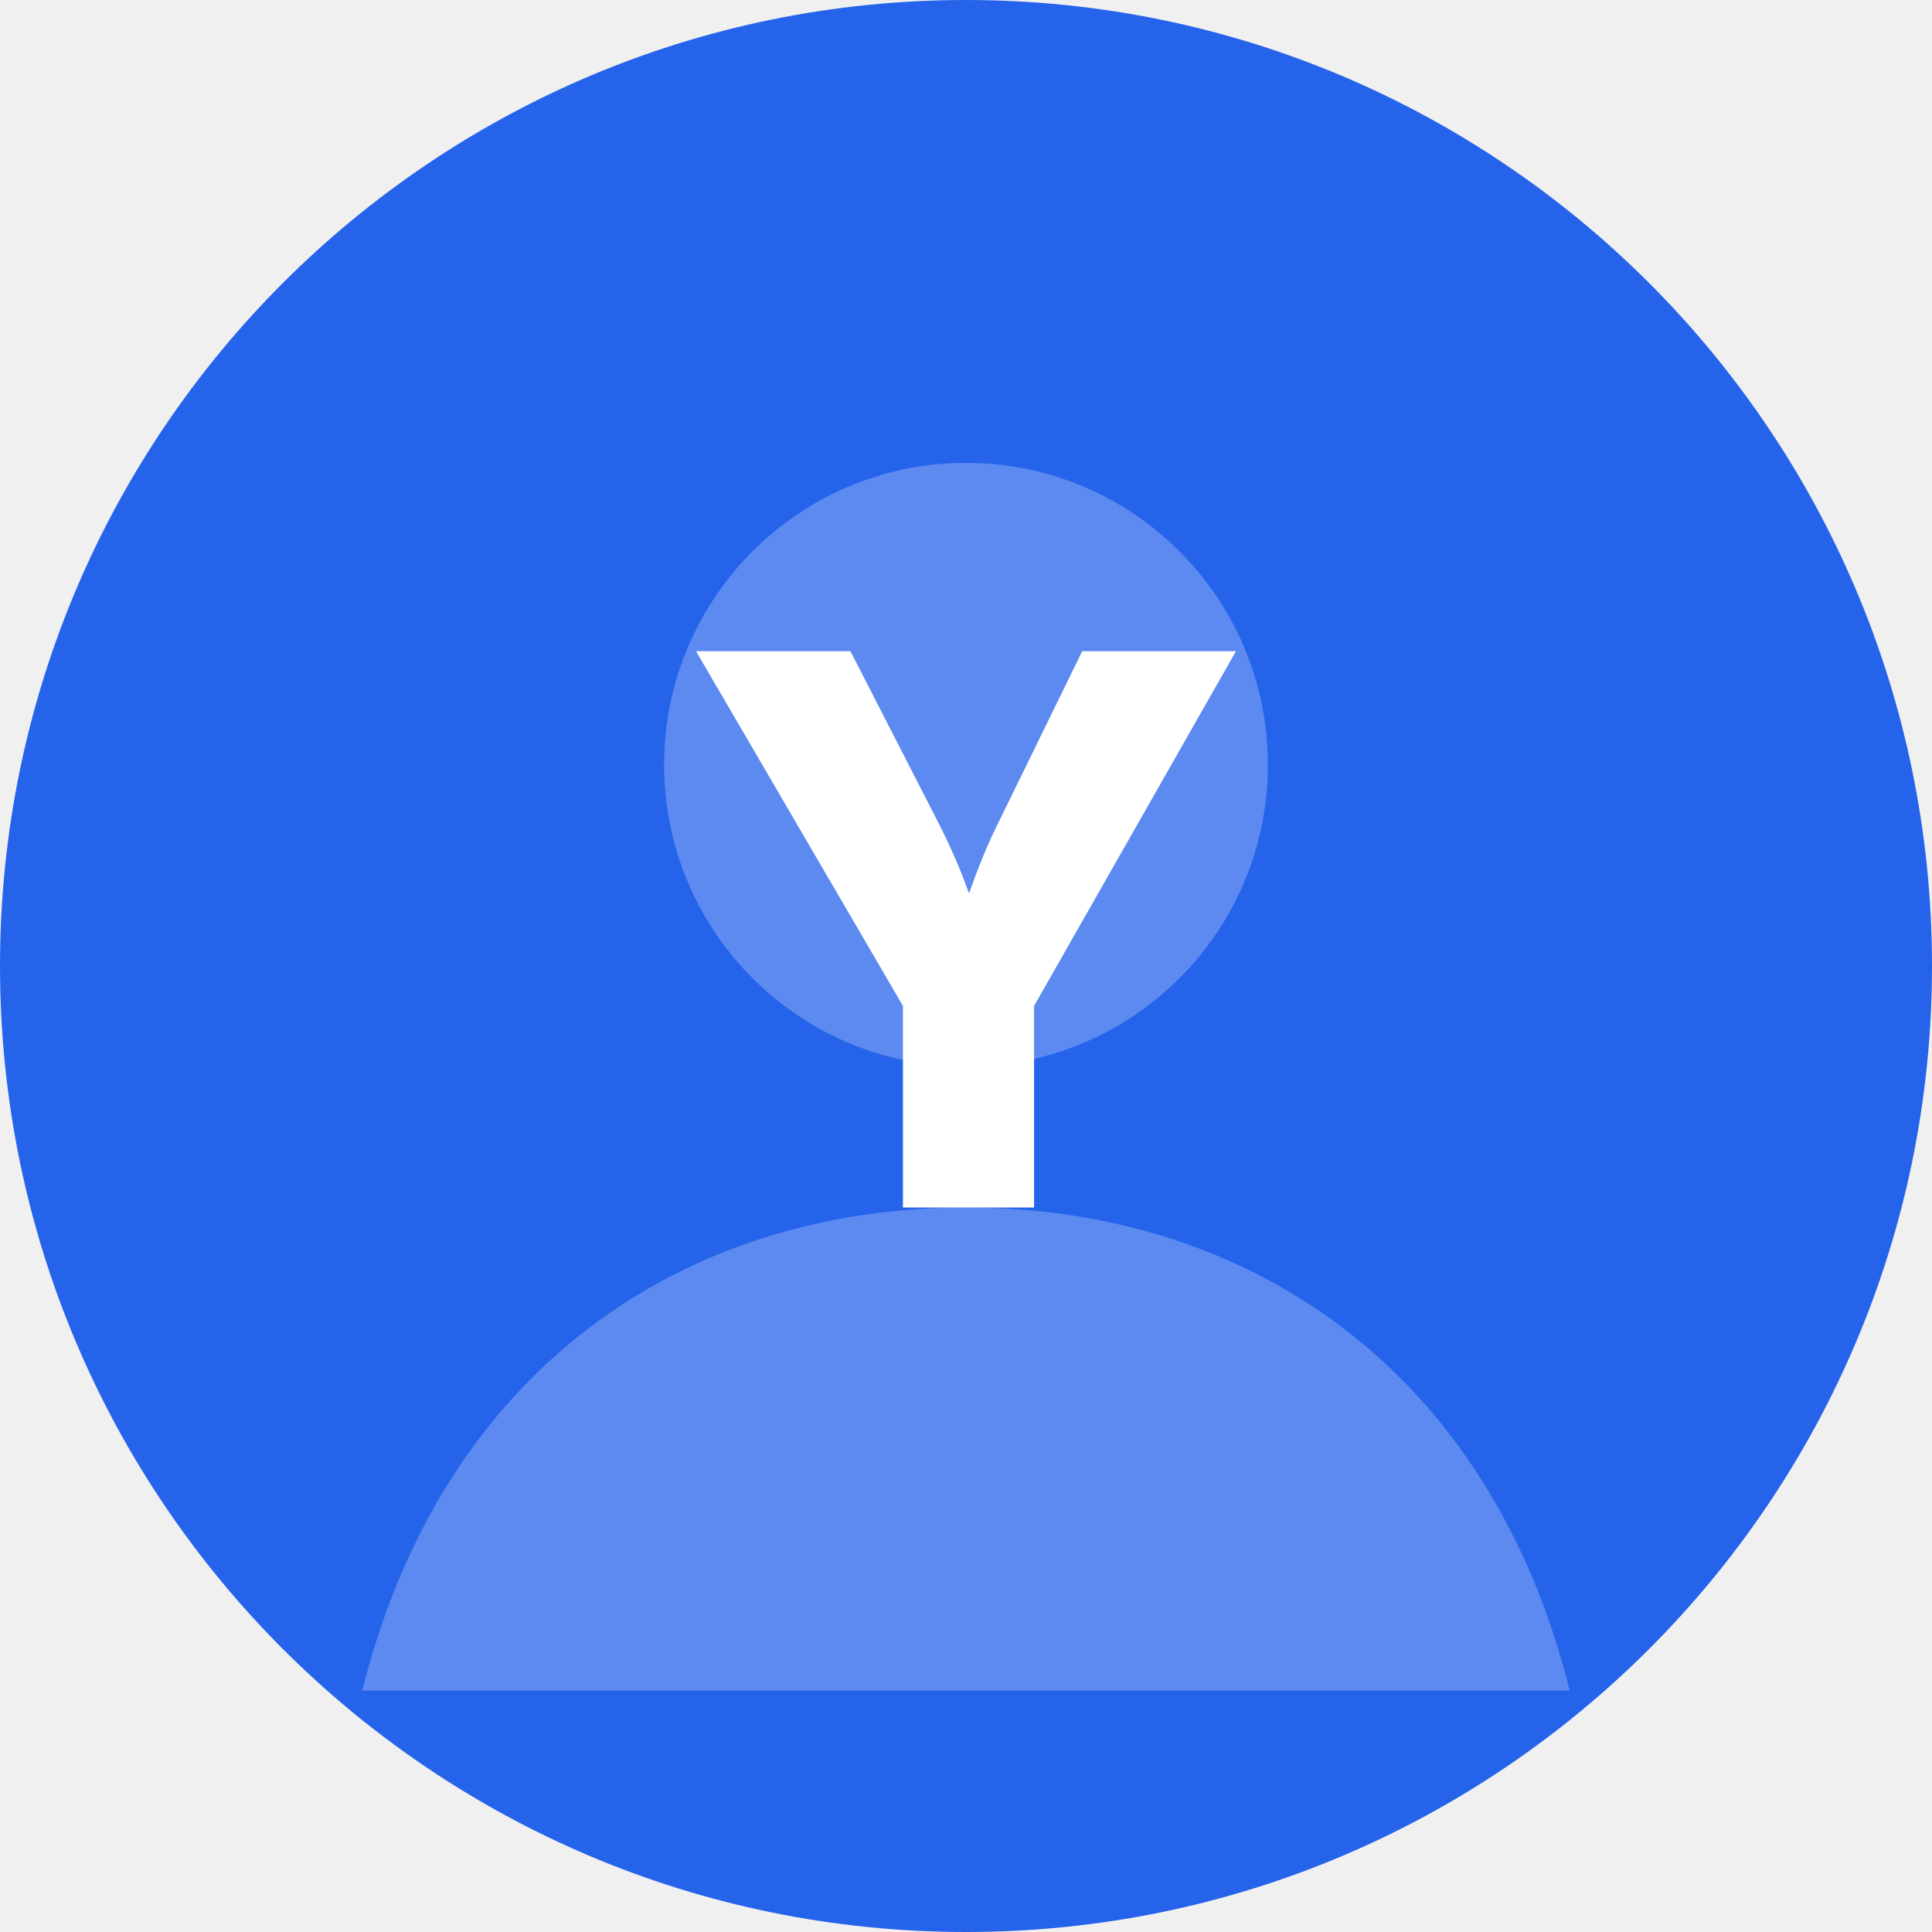
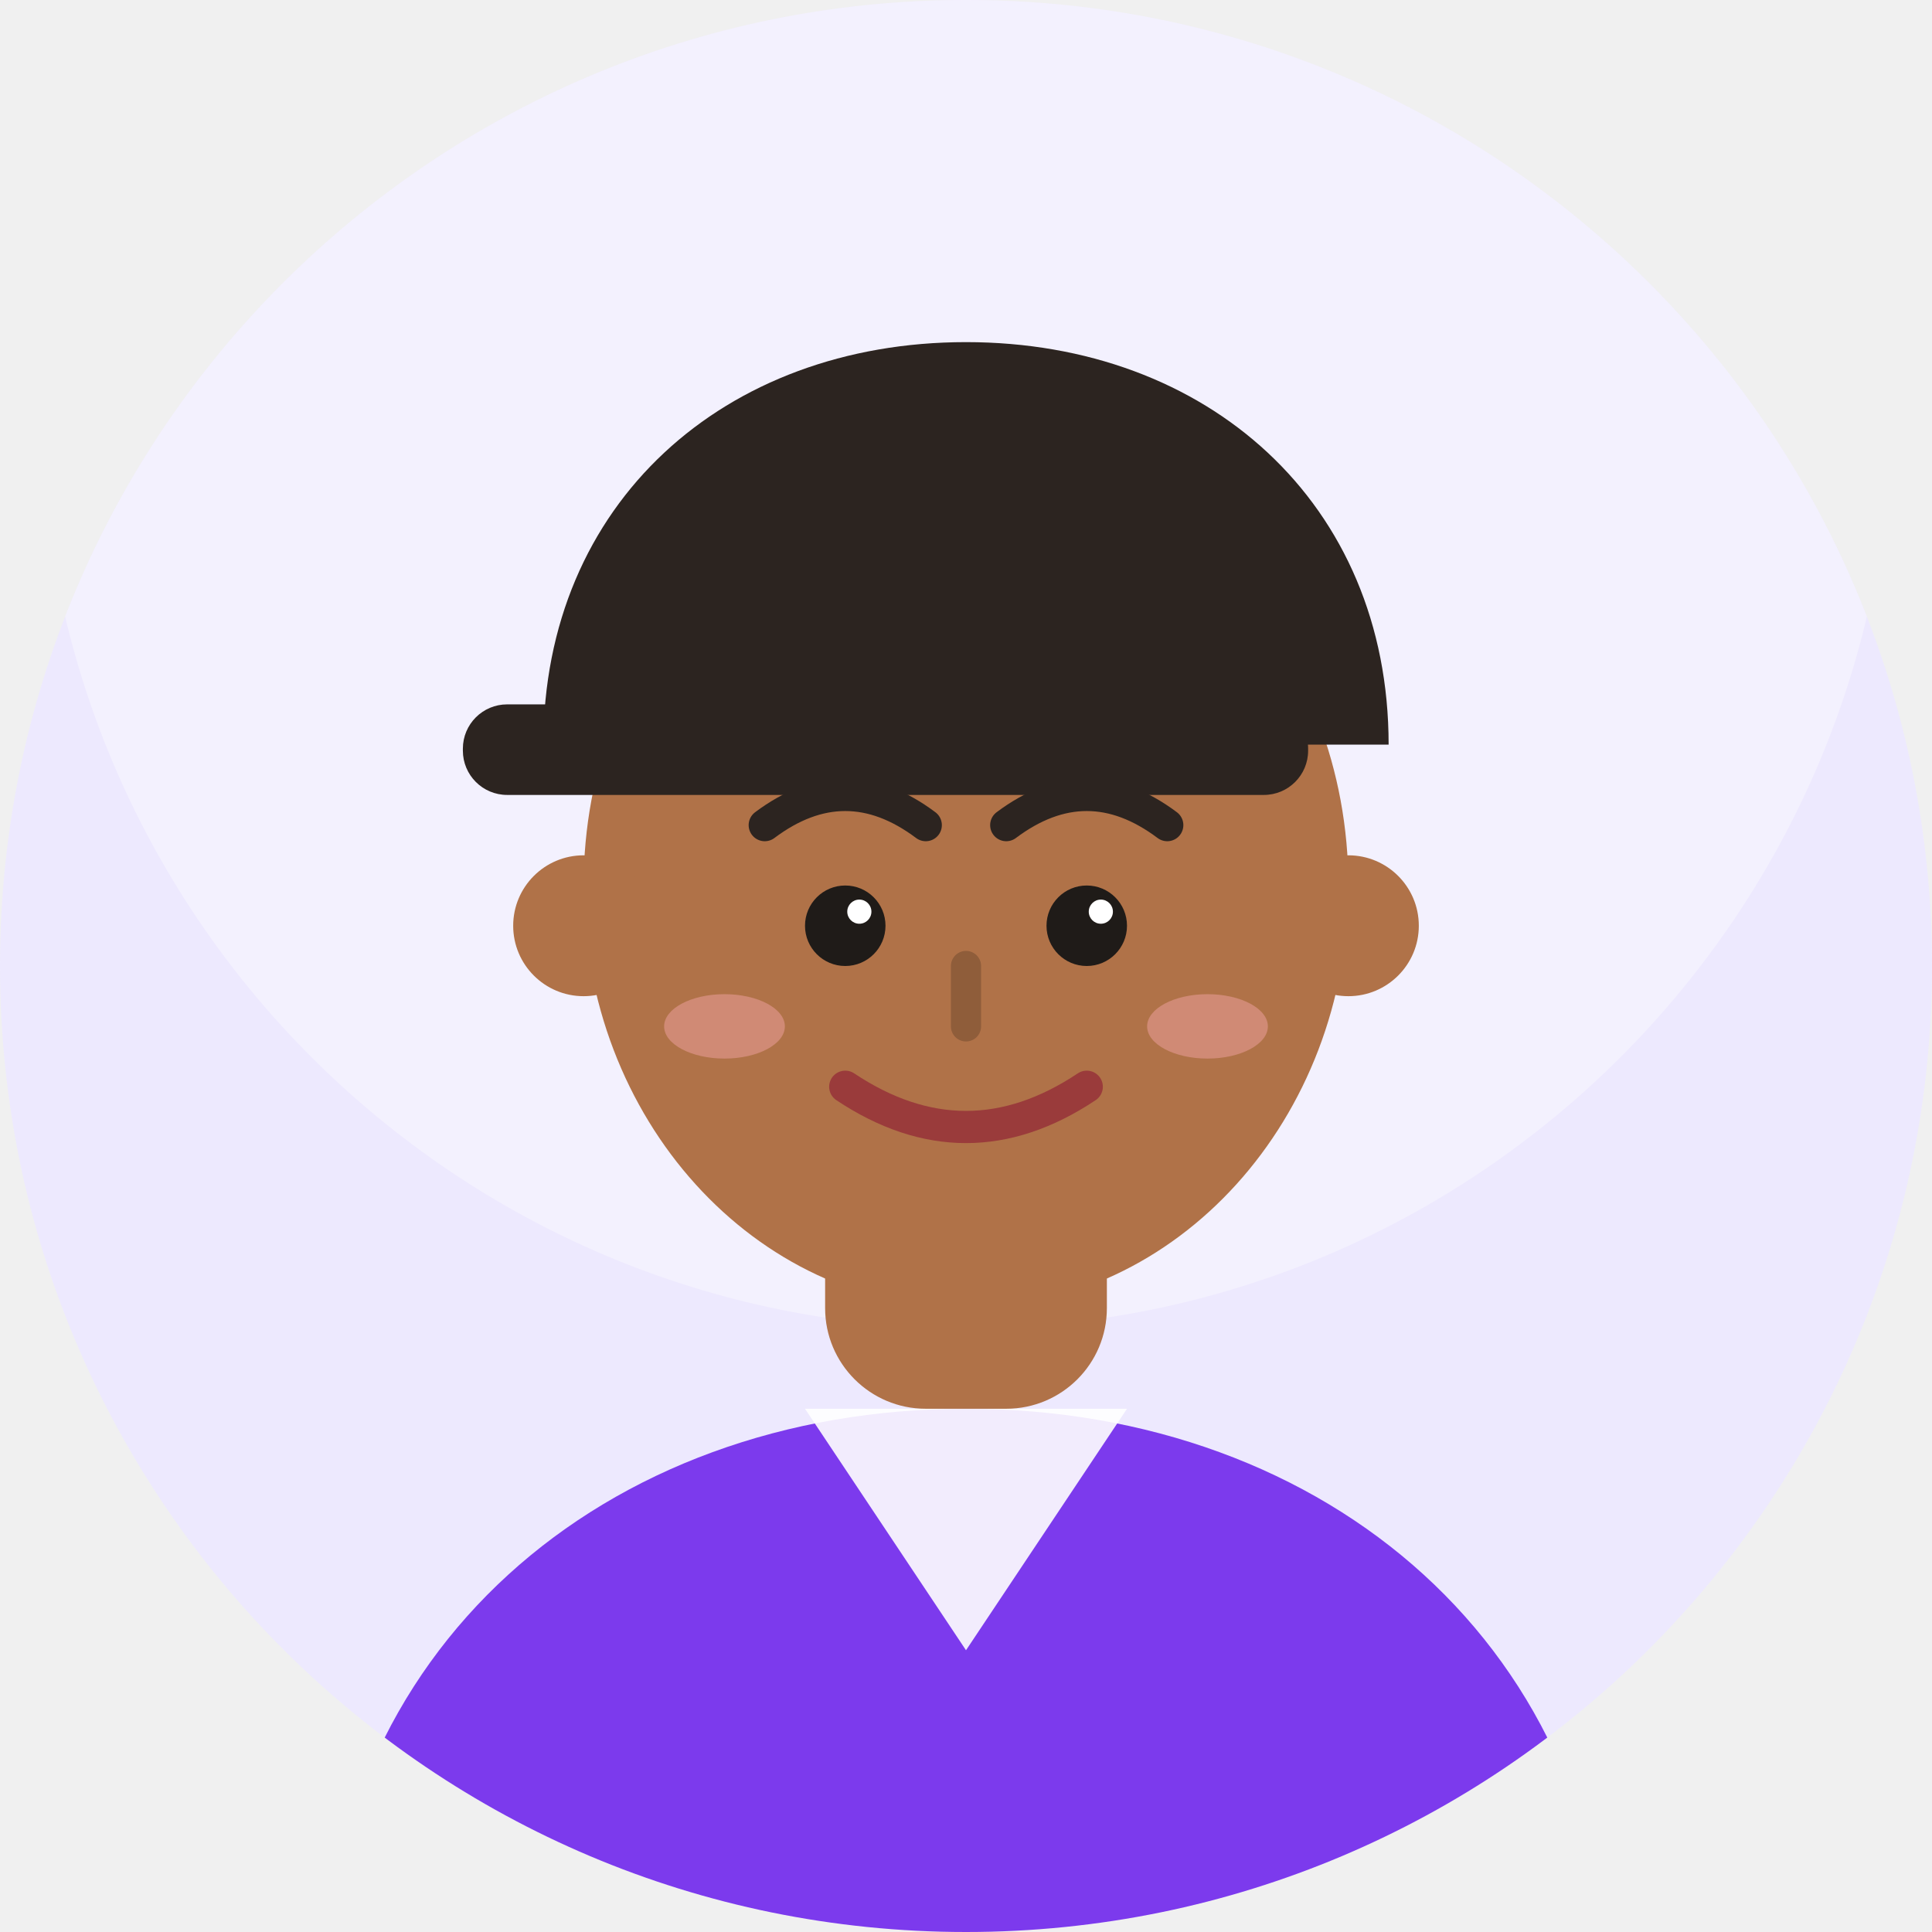
<svg xmlns="http://www.w3.org/2000/svg" viewBox="0 0 96 96" width="96" height="96">
-   <circle cx="48" cy="48" r="48" fill="#2563EB" />
-   <circle cx="48" cy="38" r="15" fill="#fff" opacity=".25" />
-   <path d="M18 84c4-16 16-24 30-24s26 8 30 24" fill="#fff" opacity=".25" />
-   <text x="48" y="60" text-anchor="middle" font-family="Inter,Arial,sans-serif" font-size="38" font-weight="800" fill="#fff">Y</text>
+   <defs>
+     <clipPath id="c">
+       <circle cx="48" cy="48" r="48" />
+     </clipPath>
+   </defs>
+   <g clip-path="url(#c)">
+     <rect width="96" height="96" fill="#EDE9FE" />
+     <circle cx="48" cy="20" r="46" fill="#fff" opacity=".35" />
+     <path d="M16 100c0-18 14-30 32-30s32 12 32 30z" fill="#7C3AED" />
+     <path d="M40 70h16l-8 12z" fill="#fff" opacity=".9" />
+     <rect x="41" y="56" width="14" height="14" rx="5" fill="#B07248" />
+     <ellipse cx="48" cy="44" rx="19" ry="21" fill="#B07248" />
+     <circle cx="29" cy="46" r="3.5" fill="#B07248" />
+     <circle cx="67" cy="46" r="3.5" fill="#B07248" />
+     <path d="M27 37c0-12 9-20 21-20s21 8 21 20H27z" fill="#2C2420" />
+     <rect x="23" y="35" width="42" height="4.5" rx="2.2" fill="#2C2420" />
+     <path d="M38 41q4-3 8 0M50 41q4-3 8 0" stroke="#2C2420" stroke-width="1.6" fill="none" stroke-linecap="round" />
+     <circle cx="42" cy="46" r="2" fill="#1F1B18" />
+     <circle cx="54" cy="46" r="2" fill="#1F1B18" />
+     <circle cx="42.7" cy="45.3" r=".6" fill="#fff" />
+     <circle cx="54.7" cy="45.3" r=".6" fill="#fff" />
+     <path d="M48 48v3" stroke="#00000030" stroke-width="1.5" stroke-linecap="round" />
+     <path d="M42 54q6 4 12 0" stroke="#9A3B3B" stroke-width="1.6" fill="none" stroke-linecap="round" />
+     <ellipse cx="36" cy="51" rx="3" ry="1.6" fill="#F0A1A1" opacity=".5" />
+     <ellipse cx="60" cy="51" rx="3" ry="1.6" fill="#F0A1A1" opacity=".5" />
+   </g>
</svg>
